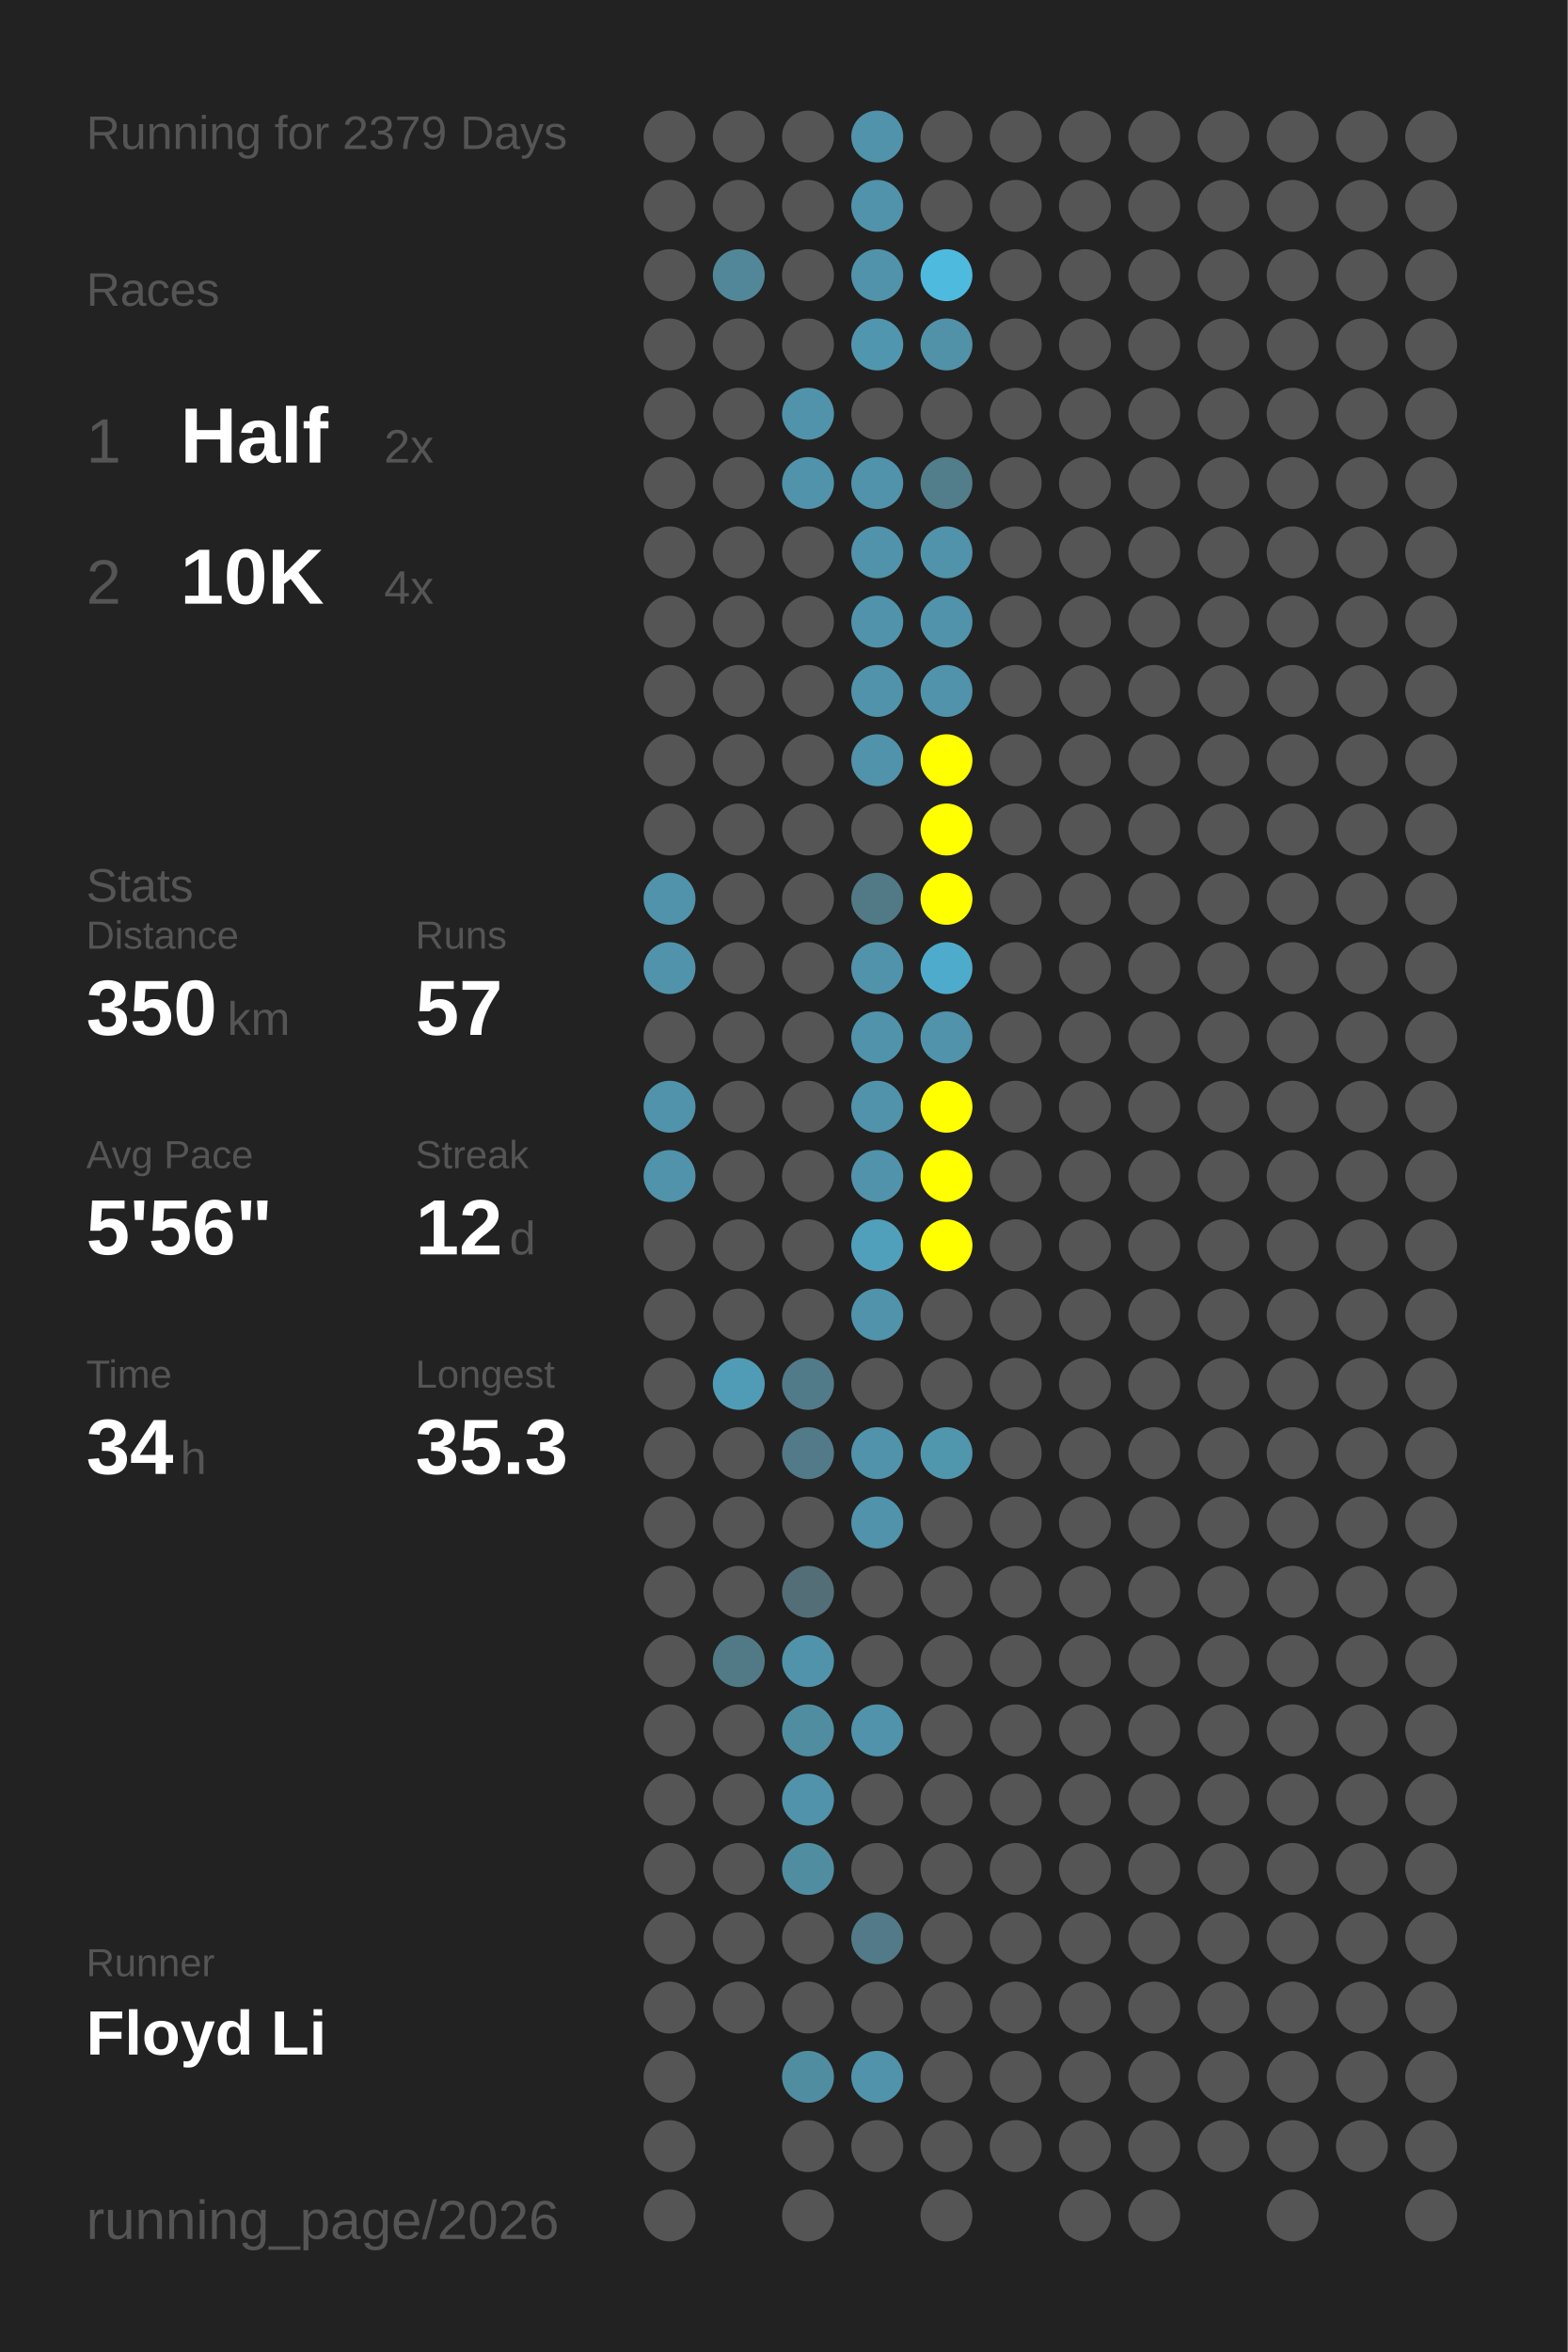
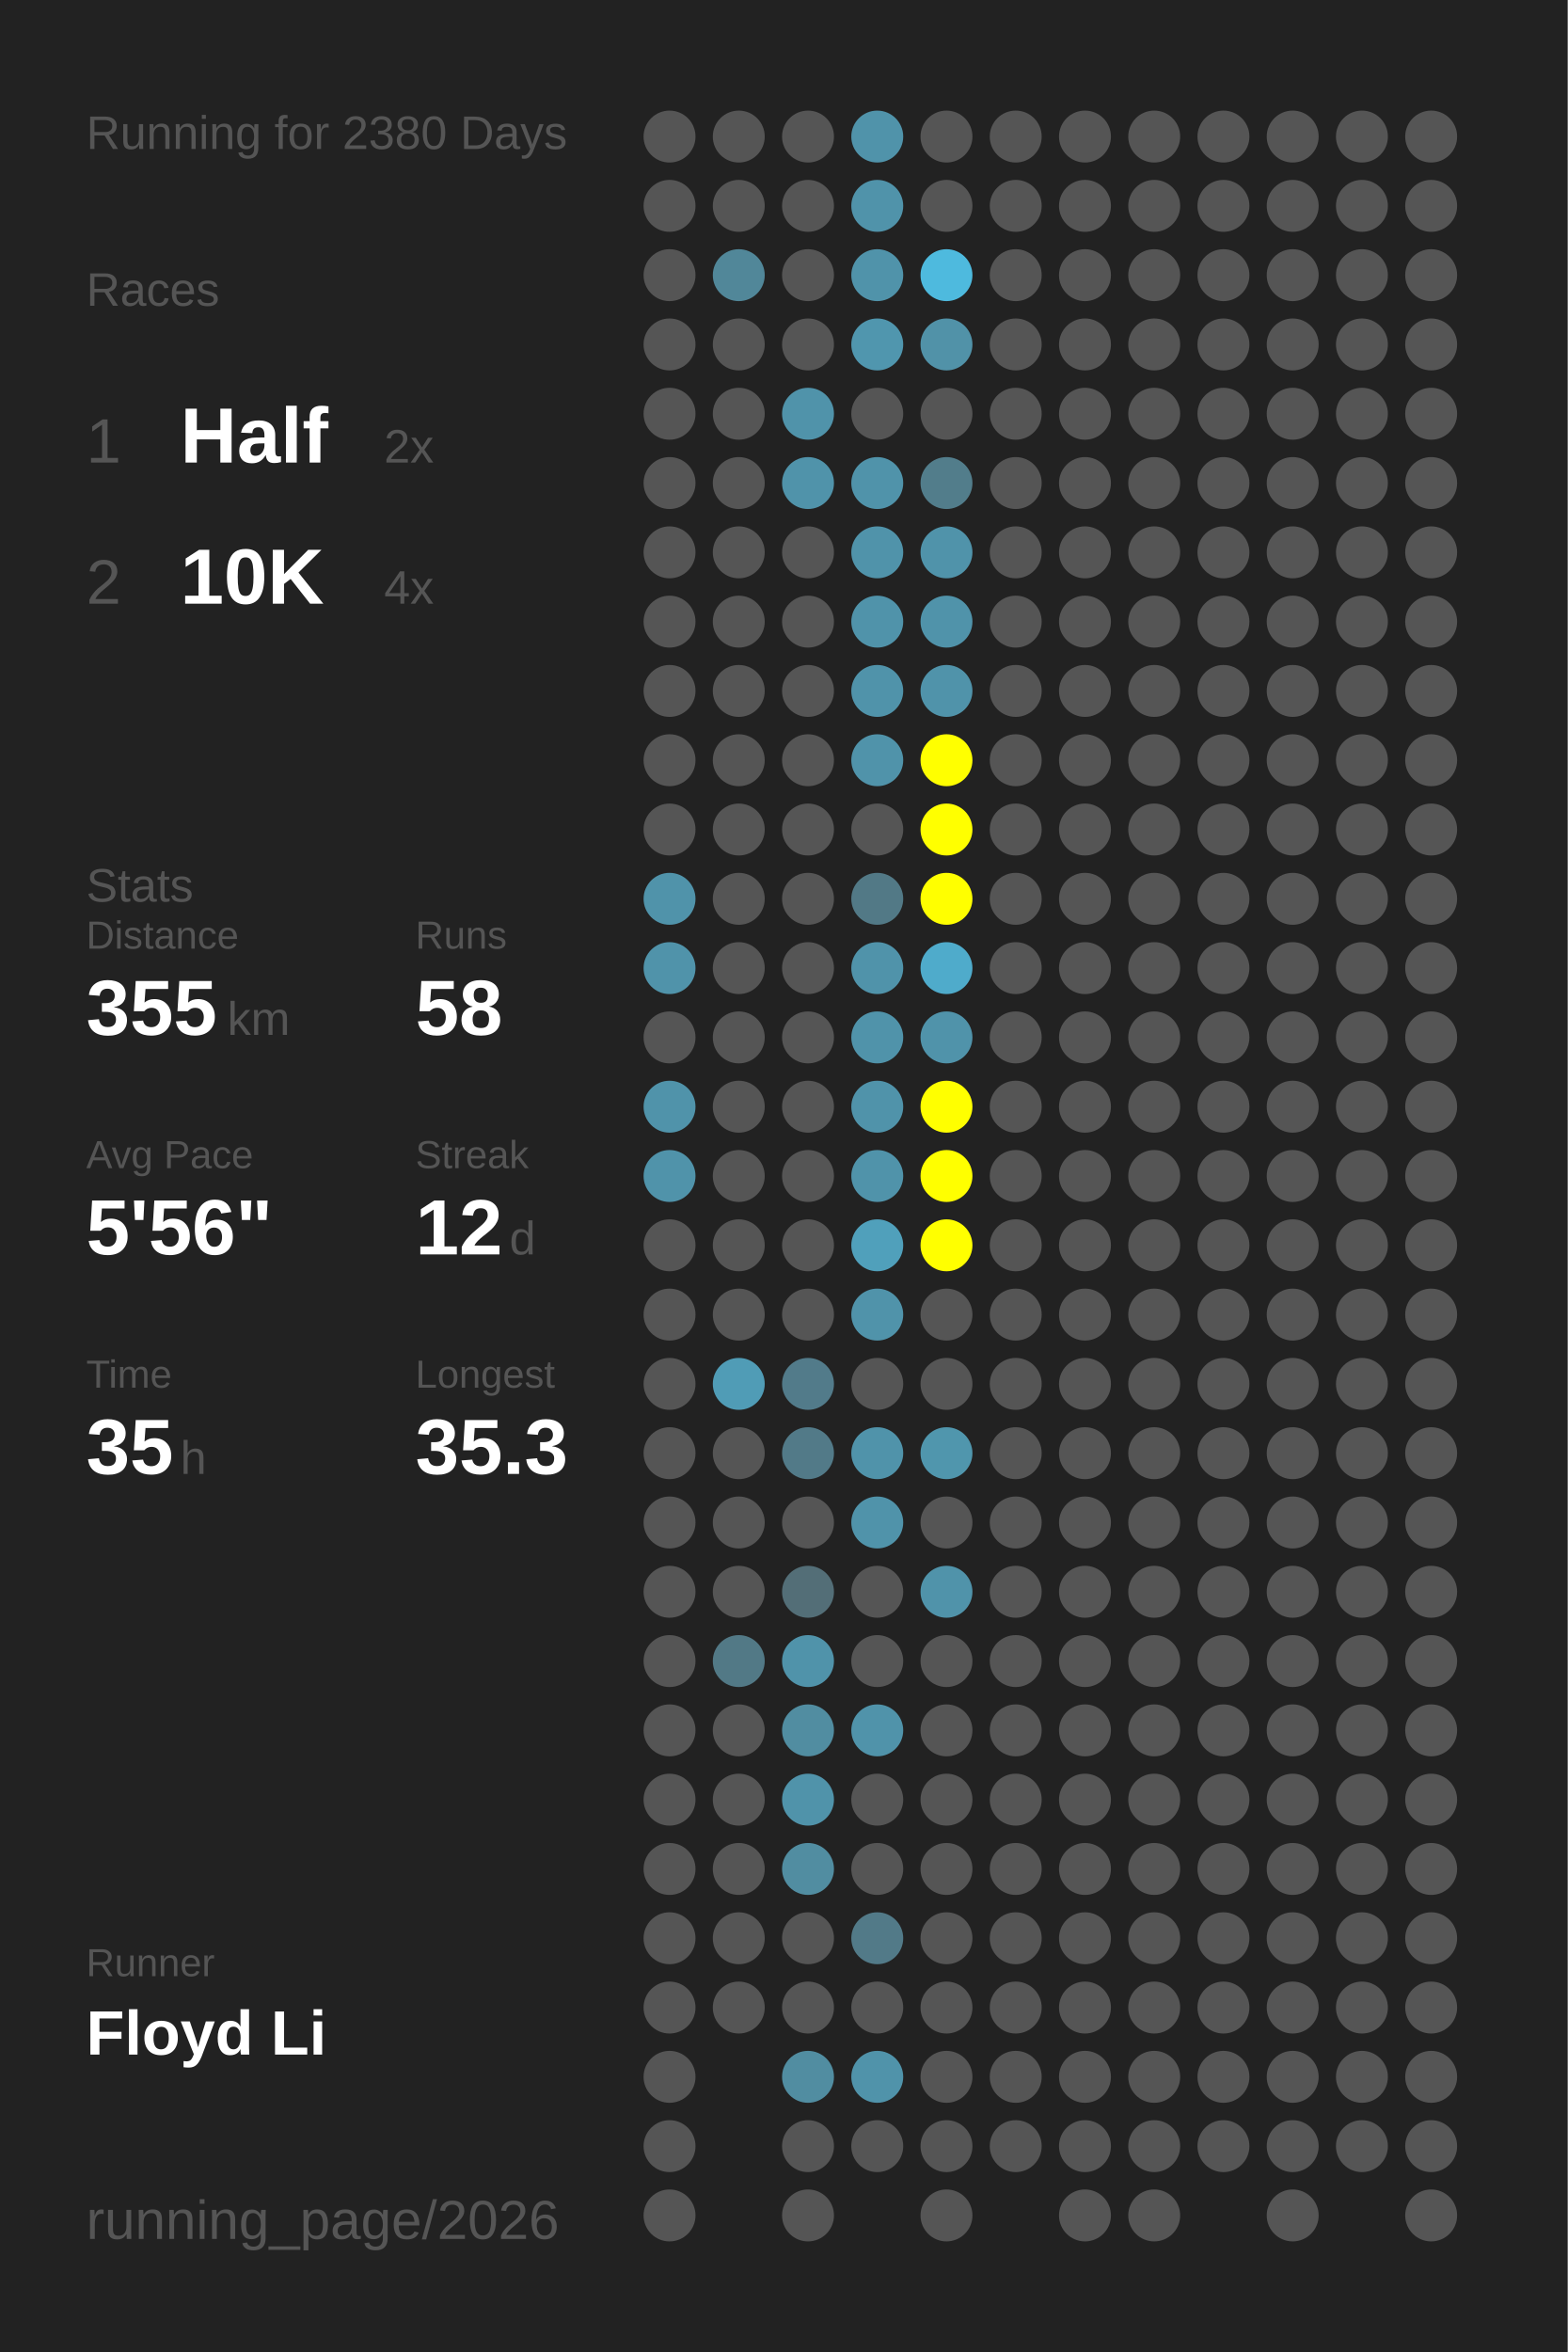
<svg xmlns="http://www.w3.org/2000/svg" baseProfile="full" height="300mm" version="1.1" viewBox="0,0,200,300" width="200mm">
  <defs />
  <rect fill="#222222" height="300" width="200" x="0" y="0" />
-   <text fill="#555555" style="font-size:6px; font-family:Arial;" x="11" y="19">Running for 2379 Days</text>
+   <text fill="#555555" style="font-size:6px; font-family:Arial;" x="11" y="19">Running for 2380 Days</text>
  <text fill="#555555" style="font-size:6px; font-family:Arial;" x="11" y="39">Races</text>
  <text fill="#555555" style="font-size:8px; font-family:Arial;" x="11" y="59">1</text>
  <text fill="#FFFFFF" style="font-size:10px; font-family:Arial; font-weight:bold;" x="23" y="59">Half</text>
  <text fill="#555555" style="font-size:6px; font-family:Arial;" x="49" y="59">2x</text>
  <text fill="#555555" style="font-size:8px; font-family:Arial;" x="11" y="77">2</text>
  <text fill="#FFFFFF" style="font-size:10px; font-family:Arial; font-weight:bold;" x="23" y="77">10K</text>
  <text fill="#555555" style="font-size:6px; font-family:Arial;" x="49" y="77">4x</text>
  <text fill="#555555" style="font-size:6px; font-family:Arial;" x="11" y="115">Stats</text>
  <text fill="#555555" style="font-size:5px; font-family:Arial;" x="11" y="121">Distance</text>
-   <text fill="#FFFFFF" style="font-size:10px; font-family:Arial; font-weight:bold;" x="11" y="132">350</text>
+   <text fill="#FFFFFF" style="font-size:10px; font-family:Arial; font-weight:bold;" x="11" y="132">355</text>
  <text fill="#555555" style="font-size:6px; font-family:Arial;" x="29" y="132">km</text>
  <text fill="#555555" style="font-size:5px; font-family:Arial;" x="53" y="121">Runs</text>
-   <text fill="#FFFFFF" style="font-size:10px; font-family:Arial; font-weight:bold;" x="53" y="132">57</text>
+   <text fill="#FFFFFF" style="font-size:10px; font-family:Arial; font-weight:bold;" x="53" y="132">58</text>
  <text fill="#555555" style="font-size:5px; font-family:Arial;" x="11" y="149">Avg Pace</text>
  <text fill="#FFFFFF" style="font-size:10px; font-family:Arial; font-weight:bold;" x="11" y="160">5'56"</text>
  <text fill="#555555" style="font-size:5px; font-family:Arial;" x="53" y="149">Streak</text>
  <text fill="#FFFFFF" style="font-size:10px; font-family:Arial; font-weight:bold;" x="53" y="160">12</text>
  <text fill="#555555" style="font-size:6px; font-family:Arial;" x="65" y="160">d</text>
  <text fill="#555555" style="font-size:5px; font-family:Arial;" x="11" y="177">Time</text>
-   <text fill="#FFFFFF" style="font-size:10px; font-family:Arial; font-weight:bold;" x="11" y="188">34</text>
+   <text fill="#FFFFFF" style="font-size:10px; font-family:Arial; font-weight:bold;" x="11" y="188">35</text>
  <text fill="#555555" style="font-size:6px; font-family:Arial;" x="23" y="188">h</text>
  <text fill="#555555" style="font-size:5px; font-family:Arial;" x="53" y="177">Longest</text>
  <text fill="#FFFFFF" style="font-size:10px; font-family:Arial; font-weight:bold;" x="53" y="188">35.3</text>
  <text fill="#555555" style="font-size:5px; font-family:Arial;" x="11" y="252.065">Runner</text>
  <text fill="#FFFFFF" style="font-size:8px; font-family:Arial; font-weight:bold;" x="11" y="262.065">Floyd Li</text>
  <text fill="#555555" style="font-size:7px; font-family:Arial;" x="11" y="285.581">running_page/2026</text>
  <circle cx="85.417" cy="17.419" fill="#555555" r="3.312" />
  <circle cx="85.417" cy="26.258" fill="#555555" r="3.312" />
  <circle cx="85.417" cy="35.097" fill="#555555" r="3.312" />
  <circle cx="85.417" cy="43.935" fill="#555555" r="3.312" />
  <circle cx="85.417" cy="52.774" fill="#555555" r="3.312" />
  <circle cx="85.417" cy="61.613" fill="#555555" r="3.312" />
  <circle cx="85.417" cy="70.452" fill="#555555" r="3.312" />
  <circle cx="85.417" cy="79.29" fill="#555555" r="3.312" />
  <circle cx="85.417" cy="88.129" fill="#555555" r="3.312" />
  <circle cx="85.417" cy="96.968" fill="#555555" r="3.312" />
  <circle cx="85.417" cy="105.806" fill="#555555" r="3.312" />
  <circle cx="85.417" cy="114.645" fill="#5093aa" r="3.312" />
  <circle cx="85.417" cy="123.484" fill="#5093aa" r="3.312" />
  <circle cx="85.417" cy="132.323" fill="#555555" r="3.312" />
  <circle cx="85.417" cy="141.161" fill="#5093aa" r="3.312" />
  <circle cx="85.417" cy="150" fill="#5093aa" r="3.312" />
  <circle cx="85.417" cy="158.839" fill="#555555" r="3.312" />
  <circle cx="85.417" cy="167.677" fill="#555555" r="3.312" />
  <circle cx="85.417" cy="176.516" fill="#555555" r="3.312" />
  <circle cx="85.417" cy="185.355" fill="#555555" r="3.312" />
  <circle cx="85.417" cy="194.194" fill="#555555" r="3.312" />
  <circle cx="85.417" cy="203.032" fill="#555555" r="3.312" />
  <circle cx="85.417" cy="211.871" fill="#555555" r="3.312" />
  <circle cx="85.417" cy="220.71" fill="#555555" r="3.312" />
  <circle cx="85.417" cy="229.548" fill="#555555" r="3.312" />
  <circle cx="85.417" cy="238.387" fill="#555555" r="3.312" />
  <circle cx="85.417" cy="247.226" fill="#555555" r="3.312" />
  <circle cx="85.417" cy="256.065" fill="#555555" r="3.312" />
  <circle cx="85.417" cy="264.903" fill="#555555" r="3.312" />
  <circle cx="85.417" cy="273.742" fill="#555555" r="3.312" />
  <circle cx="85.417" cy="282.581" fill="#555555" r="3.312" />
  <circle cx="94.25" cy="17.419" fill="#555555" r="3.312" />
  <circle cx="94.25" cy="26.258" fill="#555555" r="3.312" />
  <circle cx="94.25" cy="35.097" fill="#518799" r="3.312" />
  <circle cx="94.25" cy="43.935" fill="#555555" r="3.312" />
  <circle cx="94.25" cy="52.774" fill="#555555" r="3.312" />
  <circle cx="94.25" cy="61.613" fill="#555555" r="3.312" />
  <circle cx="94.25" cy="70.452" fill="#555555" r="3.312" />
  <circle cx="94.25" cy="79.29" fill="#555555" r="3.312" />
  <circle cx="94.25" cy="88.129" fill="#555555" r="3.312" />
  <circle cx="94.25" cy="96.968" fill="#555555" r="3.312" />
  <circle cx="94.25" cy="105.806" fill="#555555" r="3.312" />
  <circle cx="94.25" cy="114.645" fill="#555555" r="3.312" />
  <circle cx="94.25" cy="123.484" fill="#555555" r="3.312" />
  <circle cx="94.25" cy="132.323" fill="#555555" r="3.312" />
  <circle cx="94.25" cy="141.161" fill="#555555" r="3.312" />
  <circle cx="94.25" cy="150" fill="#555555" r="3.312" />
  <circle cx="94.25" cy="158.839" fill="#555555" r="3.312" />
  <circle cx="94.25" cy="167.677" fill="#555555" r="3.312" />
  <circle cx="94.25" cy="176.516" fill="#509cb6" r="3.312" />
  <circle cx="94.25" cy="185.355" fill="#555555" r="3.312" />
  <circle cx="94.25" cy="194.194" fill="#555555" r="3.312" />
  <circle cx="94.25" cy="203.032" fill="#555555" r="3.312" />
  <circle cx="94.25" cy="211.871" fill="#527986" r="3.312" />
  <circle cx="94.25" cy="220.71" fill="#555555" r="3.312" />
  <circle cx="94.25" cy="229.548" fill="#555555" r="3.312" />
  <circle cx="94.25" cy="238.387" fill="#555555" r="3.312" />
  <circle cx="94.25" cy="247.226" fill="#555555" r="3.312" />
  <circle cx="94.25" cy="256.065" fill="#555555" r="3.312" />
  <circle cx="103.083" cy="17.419" fill="#555555" r="3.312" />
  <circle cx="103.083" cy="26.258" fill="#555555" r="3.312" />
  <circle cx="103.083" cy="35.097" fill="#555555" r="3.312" />
  <circle cx="103.083" cy="43.935" fill="#555555" r="3.312" />
  <circle cx="103.083" cy="52.774" fill="#5093aa" r="3.312" />
  <circle cx="103.083" cy="61.613" fill="#5093aa" r="3.312" />
  <circle cx="103.083" cy="70.452" fill="#555555" r="3.312" />
  <circle cx="103.083" cy="79.29" fill="#555555" r="3.312" />
  <circle cx="103.083" cy="88.129" fill="#555555" r="3.312" />
  <circle cx="103.083" cy="96.968" fill="#555555" r="3.312" />
  <circle cx="103.083" cy="105.806" fill="#555555" r="3.312" />
  <circle cx="103.083" cy="114.645" fill="#555555" r="3.312" />
  <circle cx="103.083" cy="123.484" fill="#555555" r="3.312" />
  <circle cx="103.083" cy="132.323" fill="#555555" r="3.312" />
  <circle cx="103.083" cy="141.161" fill="#555555" r="3.312" />
  <circle cx="103.083" cy="150" fill="#555555" r="3.312" />
  <circle cx="103.083" cy="158.839" fill="#555555" r="3.312" />
  <circle cx="103.083" cy="167.677" fill="#555555" r="3.312" />
  <circle cx="103.083" cy="176.516" fill="#527b8a" r="3.312" />
  <circle cx="103.083" cy="185.355" fill="#527a88" r="3.312" />
  <circle cx="103.083" cy="194.194" fill="#555555" r="3.312" />
  <circle cx="103.083" cy="203.032" fill="#536e77" r="3.312" />
  <circle cx="103.083" cy="211.871" fill="#5093aa" r="3.312" />
  <circle cx="103.083" cy="220.71" fill="#518da1" r="3.312" />
  <circle cx="103.083" cy="229.548" fill="#5093aa" r="3.312" />
  <circle cx="103.083" cy="238.387" fill="#518da1" r="3.312" />
  <circle cx="103.083" cy="247.226" fill="#555555" r="3.312" />
  <circle cx="103.083" cy="256.065" fill="#555555" r="3.312" />
  <circle cx="103.083" cy="264.903" fill="#518da1" r="3.312" />
  <circle cx="103.083" cy="273.742" fill="#555555" r="3.312" />
  <circle cx="103.083" cy="282.581" fill="#555555" r="3.312" />
  <circle cx="111.917" cy="17.419" fill="#5093aa" r="3.312" />
  <circle cx="111.917" cy="26.258" fill="#5093aa" r="3.312" />
  <circle cx="111.917" cy="35.097" fill="#5093aa" r="3.312" />
  <circle cx="111.917" cy="43.935" fill="#5096ae" r="3.312" />
  <circle cx="111.917" cy="52.774" fill="#555555" r="3.312" />
  <circle cx="111.917" cy="61.613" fill="#5093aa" r="3.312" />
  <circle cx="111.917" cy="70.452" fill="#5093aa" r="3.312" />
  <circle cx="111.917" cy="79.29" fill="#5093aa" r="3.312" />
  <circle cx="111.917" cy="88.129" fill="#5093aa" r="3.312" />
  <circle cx="111.917" cy="96.968" fill="#5093aa" r="3.312" />
  <circle cx="111.917" cy="105.806" fill="#555555" r="3.312" />
  <circle cx="111.917" cy="114.645" fill="#527986" r="3.312" />
  <circle cx="111.917" cy="123.484" fill="#5093aa" r="3.312" />
  <circle cx="111.917" cy="132.323" fill="#5093aa" r="3.312" />
  <circle cx="111.917" cy="141.161" fill="#5093aa" r="3.312" />
  <circle cx="111.917" cy="150" fill="#5093aa" r="3.312" />
  <circle cx="111.917" cy="158.839" fill="#50a0bb" r="3.312" />
  <circle cx="111.917" cy="167.677" fill="#5093aa" r="3.312" />
  <circle cx="111.917" cy="176.516" fill="#555555" r="3.312" />
  <circle cx="111.917" cy="185.355" fill="#5093aa" r="3.312" />
  <circle cx="111.917" cy="194.194" fill="#5093aa" r="3.312" />
  <circle cx="111.917" cy="203.032" fill="#555555" r="3.312" />
  <circle cx="111.917" cy="211.871" fill="#555555" r="3.312" />
  <circle cx="111.917" cy="220.71" fill="#5093aa" r="3.312" />
  <circle cx="111.917" cy="229.548" fill="#555555" r="3.312" />
  <circle cx="111.917" cy="238.387" fill="#555555" r="3.312" />
  <circle cx="111.917" cy="247.226" fill="#527a88" r="3.312" />
  <circle cx="111.917" cy="256.065" fill="#555555" r="3.312" />
  <circle cx="111.917" cy="264.903" fill="#5093aa" r="3.312" />
  <circle cx="111.917" cy="273.742" fill="#555555" r="3.312" />
  <circle cx="120.75" cy="17.419" fill="#555555" r="3.312" />
  <circle cx="120.75" cy="26.258" fill="#555555" r="3.312" />
  <circle cx="120.75" cy="35.097" fill="#4ebade" r="3.312" />
  <circle cx="120.75" cy="43.935" fill="#5192a8" r="3.312" />
  <circle cx="120.75" cy="52.774" fill="#555555" r="3.312" />
  <circle cx="120.75" cy="61.613" fill="#527d8b" r="3.312" />
  <circle cx="120.75" cy="70.452" fill="#5093aa" r="3.312" />
  <circle cx="120.75" cy="79.29" fill="#5093aa" r="3.312" />
  <circle cx="120.75" cy="88.129" fill="#5093aa" r="3.312" />
  <circle cx="120.75" cy="96.968" fill="#FFFF00" r="3.312" />
  <circle cx="120.75" cy="105.806" fill="#FFFF00" r="3.312" />
  <circle cx="120.75" cy="114.645" fill="#FFFF00" r="3.312" />
  <circle cx="120.75" cy="123.484" fill="#4fabcb" r="3.312" />
  <circle cx="120.75" cy="132.323" fill="#5093aa" r="3.312" />
  <circle cx="120.75" cy="141.161" fill="#FFFF00" r="3.312" />
  <circle cx="120.75" cy="150" fill="#FFFF00" r="3.312" />
  <circle cx="120.75" cy="158.839" fill="#FFFF00" r="3.312" />
  <circle cx="120.75" cy="167.677" fill="#555555" r="3.312" />
  <circle cx="120.75" cy="176.516" fill="#555555" r="3.312" />
  <circle cx="120.75" cy="185.355" fill="#5096ad" r="3.312" />
  <circle cx="120.75" cy="194.194" fill="#555555" r="3.312" />
-   <circle cx="120.75" cy="203.032" fill="#555555" r="3.312" />
+   <circle cx="120.75" cy="203.032" fill="#5093aa" r="3.312" />
  <circle cx="120.75" cy="211.871" fill="#555555" r="3.312" />
  <circle cx="120.75" cy="220.71" fill="#555555" r="3.312" />
  <circle cx="120.75" cy="229.548" fill="#555555" r="3.312" />
  <circle cx="120.75" cy="238.387" fill="#555555" r="3.312" />
  <circle cx="120.75" cy="247.226" fill="#555555" r="3.312" />
  <circle cx="120.75" cy="256.065" fill="#555555" r="3.312" />
  <circle cx="120.75" cy="264.903" fill="#555555" r="3.312" />
  <circle cx="120.75" cy="273.742" fill="#555555" r="3.312" />
  <circle cx="120.75" cy="282.581" fill="#555555" r="3.312" />
  <circle cx="129.583" cy="17.419" fill="#555555" r="3.312" />
  <circle cx="129.583" cy="26.258" fill="#555555" r="3.312" />
  <circle cx="129.583" cy="35.097" fill="#555555" r="3.312" />
  <circle cx="129.583" cy="43.935" fill="#555555" r="3.312" />
  <circle cx="129.583" cy="52.774" fill="#555555" r="3.312" />
  <circle cx="129.583" cy="61.613" fill="#555555" r="3.312" />
  <circle cx="129.583" cy="70.452" fill="#555555" r="3.312" />
  <circle cx="129.583" cy="79.29" fill="#555555" r="3.312" />
  <circle cx="129.583" cy="88.129" fill="#555555" r="3.312" />
  <circle cx="129.583" cy="96.968" fill="#555555" r="3.312" />
  <circle cx="129.583" cy="105.806" fill="#555555" r="3.312" />
  <circle cx="129.583" cy="114.645" fill="#555555" r="3.312" />
  <circle cx="129.583" cy="123.484" fill="#555555" r="3.312" />
  <circle cx="129.583" cy="132.323" fill="#555555" r="3.312" />
  <circle cx="129.583" cy="141.161" fill="#555555" r="3.312" />
  <circle cx="129.583" cy="150" fill="#555555" r="3.312" />
  <circle cx="129.583" cy="158.839" fill="#555555" r="3.312" />
  <circle cx="129.583" cy="167.677" fill="#555555" r="3.312" />
  <circle cx="129.583" cy="176.516" fill="#555555" r="3.312" />
  <circle cx="129.583" cy="185.355" fill="#555555" r="3.312" />
  <circle cx="129.583" cy="194.194" fill="#555555" r="3.312" />
  <circle cx="129.583" cy="203.032" fill="#555555" r="3.312" />
  <circle cx="129.583" cy="211.871" fill="#555555" r="3.312" />
  <circle cx="129.583" cy="220.71" fill="#555555" r="3.312" />
  <circle cx="129.583" cy="229.548" fill="#555555" r="3.312" />
  <circle cx="129.583" cy="238.387" fill="#555555" r="3.312" />
  <circle cx="129.583" cy="247.226" fill="#555555" r="3.312" />
  <circle cx="129.583" cy="256.065" fill="#555555" r="3.312" />
  <circle cx="129.583" cy="264.903" fill="#555555" r="3.312" />
  <circle cx="129.583" cy="273.742" fill="#555555" r="3.312" />
  <circle cx="138.417" cy="17.419" fill="#555555" r="3.312" />
  <circle cx="138.417" cy="26.258" fill="#555555" r="3.312" />
  <circle cx="138.417" cy="35.097" fill="#555555" r="3.312" />
  <circle cx="138.417" cy="43.935" fill="#555555" r="3.312" />
  <circle cx="138.417" cy="52.774" fill="#555555" r="3.312" />
  <circle cx="138.417" cy="61.613" fill="#555555" r="3.312" />
  <circle cx="138.417" cy="70.452" fill="#555555" r="3.312" />
  <circle cx="138.417" cy="79.29" fill="#555555" r="3.312" />
  <circle cx="138.417" cy="88.129" fill="#555555" r="3.312" />
  <circle cx="138.417" cy="96.968" fill="#555555" r="3.312" />
  <circle cx="138.417" cy="105.806" fill="#555555" r="3.312" />
  <circle cx="138.417" cy="114.645" fill="#555555" r="3.312" />
  <circle cx="138.417" cy="123.484" fill="#555555" r="3.312" />
  <circle cx="138.417" cy="132.323" fill="#555555" r="3.312" />
  <circle cx="138.417" cy="141.161" fill="#555555" r="3.312" />
  <circle cx="138.417" cy="150" fill="#555555" r="3.312" />
  <circle cx="138.417" cy="158.839" fill="#555555" r="3.312" />
  <circle cx="138.417" cy="167.677" fill="#555555" r="3.312" />
  <circle cx="138.417" cy="176.516" fill="#555555" r="3.312" />
  <circle cx="138.417" cy="185.355" fill="#555555" r="3.312" />
  <circle cx="138.417" cy="194.194" fill="#555555" r="3.312" />
  <circle cx="138.417" cy="203.032" fill="#555555" r="3.312" />
  <circle cx="138.417" cy="211.871" fill="#555555" r="3.312" />
  <circle cx="138.417" cy="220.71" fill="#555555" r="3.312" />
  <circle cx="138.417" cy="229.548" fill="#555555" r="3.312" />
  <circle cx="138.417" cy="238.387" fill="#555555" r="3.312" />
  <circle cx="138.417" cy="247.226" fill="#555555" r="3.312" />
  <circle cx="138.417" cy="256.065" fill="#555555" r="3.312" />
  <circle cx="138.417" cy="264.903" fill="#555555" r="3.312" />
  <circle cx="138.417" cy="273.742" fill="#555555" r="3.312" />
  <circle cx="138.417" cy="282.581" fill="#555555" r="3.312" />
  <circle cx="147.25" cy="17.419" fill="#555555" r="3.312" />
  <circle cx="147.25" cy="26.258" fill="#555555" r="3.312" />
  <circle cx="147.25" cy="35.097" fill="#555555" r="3.312" />
  <circle cx="147.25" cy="43.935" fill="#555555" r="3.312" />
  <circle cx="147.25" cy="52.774" fill="#555555" r="3.312" />
  <circle cx="147.25" cy="61.613" fill="#555555" r="3.312" />
  <circle cx="147.25" cy="70.452" fill="#555555" r="3.312" />
  <circle cx="147.25" cy="79.29" fill="#555555" r="3.312" />
  <circle cx="147.25" cy="88.129" fill="#555555" r="3.312" />
  <circle cx="147.25" cy="96.968" fill="#555555" r="3.312" />
  <circle cx="147.25" cy="105.806" fill="#555555" r="3.312" />
  <circle cx="147.25" cy="114.645" fill="#555555" r="3.312" />
  <circle cx="147.25" cy="123.484" fill="#555555" r="3.312" />
  <circle cx="147.25" cy="132.323" fill="#555555" r="3.312" />
  <circle cx="147.25" cy="141.161" fill="#555555" r="3.312" />
  <circle cx="147.25" cy="150" fill="#555555" r="3.312" />
  <circle cx="147.25" cy="158.839" fill="#555555" r="3.312" />
  <circle cx="147.25" cy="167.677" fill="#555555" r="3.312" />
  <circle cx="147.25" cy="176.516" fill="#555555" r="3.312" />
  <circle cx="147.25" cy="185.355" fill="#555555" r="3.312" />
  <circle cx="147.25" cy="194.194" fill="#555555" r="3.312" />
  <circle cx="147.25" cy="203.032" fill="#555555" r="3.312" />
  <circle cx="147.25" cy="211.871" fill="#555555" r="3.312" />
  <circle cx="147.25" cy="220.71" fill="#555555" r="3.312" />
  <circle cx="147.25" cy="229.548" fill="#555555" r="3.312" />
  <circle cx="147.25" cy="238.387" fill="#555555" r="3.312" />
  <circle cx="147.25" cy="247.226" fill="#555555" r="3.312" />
  <circle cx="147.25" cy="256.065" fill="#555555" r="3.312" />
  <circle cx="147.25" cy="264.903" fill="#555555" r="3.312" />
  <circle cx="147.25" cy="273.742" fill="#555555" r="3.312" />
  <circle cx="147.25" cy="282.581" fill="#555555" r="3.312" />
  <circle cx="156.083" cy="17.419" fill="#555555" r="3.312" />
  <circle cx="156.083" cy="26.258" fill="#555555" r="3.312" />
  <circle cx="156.083" cy="35.097" fill="#555555" r="3.312" />
  <circle cx="156.083" cy="43.935" fill="#555555" r="3.312" />
  <circle cx="156.083" cy="52.774" fill="#555555" r="3.312" />
  <circle cx="156.083" cy="61.613" fill="#555555" r="3.312" />
  <circle cx="156.083" cy="70.452" fill="#555555" r="3.312" />
  <circle cx="156.083" cy="79.29" fill="#555555" r="3.312" />
  <circle cx="156.083" cy="88.129" fill="#555555" r="3.312" />
  <circle cx="156.083" cy="96.968" fill="#555555" r="3.312" />
  <circle cx="156.083" cy="105.806" fill="#555555" r="3.312" />
  <circle cx="156.083" cy="114.645" fill="#555555" r="3.312" />
  <circle cx="156.083" cy="123.484" fill="#555555" r="3.312" />
  <circle cx="156.083" cy="132.323" fill="#555555" r="3.312" />
  <circle cx="156.083" cy="141.161" fill="#555555" r="3.312" />
  <circle cx="156.083" cy="150" fill="#555555" r="3.312" />
  <circle cx="156.083" cy="158.839" fill="#555555" r="3.312" />
  <circle cx="156.083" cy="167.677" fill="#555555" r="3.312" />
  <circle cx="156.083" cy="176.516" fill="#555555" r="3.312" />
  <circle cx="156.083" cy="185.355" fill="#555555" r="3.312" />
  <circle cx="156.083" cy="194.194" fill="#555555" r="3.312" />
  <circle cx="156.083" cy="203.032" fill="#555555" r="3.312" />
  <circle cx="156.083" cy="211.871" fill="#555555" r="3.312" />
  <circle cx="156.083" cy="220.71" fill="#555555" r="3.312" />
  <circle cx="156.083" cy="229.548" fill="#555555" r="3.312" />
  <circle cx="156.083" cy="238.387" fill="#555555" r="3.312" />
  <circle cx="156.083" cy="247.226" fill="#555555" r="3.312" />
  <circle cx="156.083" cy="256.065" fill="#555555" r="3.312" />
  <circle cx="156.083" cy="264.903" fill="#555555" r="3.312" />
  <circle cx="156.083" cy="273.742" fill="#555555" r="3.312" />
  <circle cx="164.917" cy="17.419" fill="#555555" r="3.312" />
  <circle cx="164.917" cy="26.258" fill="#555555" r="3.312" />
  <circle cx="164.917" cy="35.097" fill="#555555" r="3.312" />
  <circle cx="164.917" cy="43.935" fill="#555555" r="3.312" />
  <circle cx="164.917" cy="52.774" fill="#555555" r="3.312" />
  <circle cx="164.917" cy="61.613" fill="#555555" r="3.312" />
  <circle cx="164.917" cy="70.452" fill="#555555" r="3.312" />
  <circle cx="164.917" cy="79.29" fill="#555555" r="3.312" />
  <circle cx="164.917" cy="88.129" fill="#555555" r="3.312" />
  <circle cx="164.917" cy="96.968" fill="#555555" r="3.312" />
  <circle cx="164.917" cy="105.806" fill="#555555" r="3.312" />
  <circle cx="164.917" cy="114.645" fill="#555555" r="3.312" />
  <circle cx="164.917" cy="123.484" fill="#555555" r="3.312" />
  <circle cx="164.917" cy="132.323" fill="#555555" r="3.312" />
  <circle cx="164.917" cy="141.161" fill="#555555" r="3.312" />
  <circle cx="164.917" cy="150" fill="#555555" r="3.312" />
  <circle cx="164.917" cy="158.839" fill="#555555" r="3.312" />
  <circle cx="164.917" cy="167.677" fill="#555555" r="3.312" />
  <circle cx="164.917" cy="176.516" fill="#555555" r="3.312" />
  <circle cx="164.917" cy="185.355" fill="#555555" r="3.312" />
  <circle cx="164.917" cy="194.194" fill="#555555" r="3.312" />
  <circle cx="164.917" cy="203.032" fill="#555555" r="3.312" />
  <circle cx="164.917" cy="211.871" fill="#555555" r="3.312" />
  <circle cx="164.917" cy="220.71" fill="#555555" r="3.312" />
  <circle cx="164.917" cy="229.548" fill="#555555" r="3.312" />
  <circle cx="164.917" cy="238.387" fill="#555555" r="3.312" />
  <circle cx="164.917" cy="247.226" fill="#555555" r="3.312" />
  <circle cx="164.917" cy="256.065" fill="#555555" r="3.312" />
  <circle cx="164.917" cy="264.903" fill="#555555" r="3.312" />
  <circle cx="164.917" cy="273.742" fill="#555555" r="3.312" />
  <circle cx="164.917" cy="282.581" fill="#555555" r="3.312" />
  <circle cx="173.75" cy="17.419" fill="#555555" r="3.312" />
  <circle cx="173.75" cy="26.258" fill="#555555" r="3.312" />
  <circle cx="173.75" cy="35.097" fill="#555555" r="3.312" />
  <circle cx="173.75" cy="43.935" fill="#555555" r="3.312" />
  <circle cx="173.75" cy="52.774" fill="#555555" r="3.312" />
  <circle cx="173.75" cy="61.613" fill="#555555" r="3.312" />
  <circle cx="173.75" cy="70.452" fill="#555555" r="3.312" />
  <circle cx="173.75" cy="79.29" fill="#555555" r="3.312" />
  <circle cx="173.75" cy="88.129" fill="#555555" r="3.312" />
  <circle cx="173.75" cy="96.968" fill="#555555" r="3.312" />
  <circle cx="173.75" cy="105.806" fill="#555555" r="3.312" />
  <circle cx="173.75" cy="114.645" fill="#555555" r="3.312" />
  <circle cx="173.75" cy="123.484" fill="#555555" r="3.312" />
  <circle cx="173.75" cy="132.323" fill="#555555" r="3.312" />
  <circle cx="173.75" cy="141.161" fill="#555555" r="3.312" />
  <circle cx="173.75" cy="150" fill="#555555" r="3.312" />
  <circle cx="173.75" cy="158.839" fill="#555555" r="3.312" />
  <circle cx="173.75" cy="167.677" fill="#555555" r="3.312" />
  <circle cx="173.75" cy="176.516" fill="#555555" r="3.312" />
  <circle cx="173.75" cy="185.355" fill="#555555" r="3.312" />
  <circle cx="173.75" cy="194.194" fill="#555555" r="3.312" />
  <circle cx="173.75" cy="203.032" fill="#555555" r="3.312" />
  <circle cx="173.75" cy="211.871" fill="#555555" r="3.312" />
  <circle cx="173.75" cy="220.71" fill="#555555" r="3.312" />
  <circle cx="173.75" cy="229.548" fill="#555555" r="3.312" />
  <circle cx="173.75" cy="238.387" fill="#555555" r="3.312" />
  <circle cx="173.75" cy="247.226" fill="#555555" r="3.312" />
  <circle cx="173.75" cy="256.065" fill="#555555" r="3.312" />
  <circle cx="173.75" cy="264.903" fill="#555555" r="3.312" />
  <circle cx="173.75" cy="273.742" fill="#555555" r="3.312" />
  <circle cx="182.583" cy="17.419" fill="#555555" r="3.312" />
  <circle cx="182.583" cy="26.258" fill="#555555" r="3.312" />
  <circle cx="182.583" cy="35.097" fill="#555555" r="3.312" />
  <circle cx="182.583" cy="43.935" fill="#555555" r="3.312" />
  <circle cx="182.583" cy="52.774" fill="#555555" r="3.312" />
  <circle cx="182.583" cy="61.613" fill="#555555" r="3.312" />
  <circle cx="182.583" cy="70.452" fill="#555555" r="3.312" />
  <circle cx="182.583" cy="79.29" fill="#555555" r="3.312" />
  <circle cx="182.583" cy="88.129" fill="#555555" r="3.312" />
  <circle cx="182.583" cy="96.968" fill="#555555" r="3.312" />
  <circle cx="182.583" cy="105.806" fill="#555555" r="3.312" />
  <circle cx="182.583" cy="114.645" fill="#555555" r="3.312" />
  <circle cx="182.583" cy="123.484" fill="#555555" r="3.312" />
  <circle cx="182.583" cy="132.323" fill="#555555" r="3.312" />
  <circle cx="182.583" cy="141.161" fill="#555555" r="3.312" />
  <circle cx="182.583" cy="150" fill="#555555" r="3.312" />
  <circle cx="182.583" cy="158.839" fill="#555555" r="3.312" />
  <circle cx="182.583" cy="167.677" fill="#555555" r="3.312" />
  <circle cx="182.583" cy="176.516" fill="#555555" r="3.312" />
  <circle cx="182.583" cy="185.355" fill="#555555" r="3.312" />
  <circle cx="182.583" cy="194.194" fill="#555555" r="3.312" />
  <circle cx="182.583" cy="203.032" fill="#555555" r="3.312" />
  <circle cx="182.583" cy="211.871" fill="#555555" r="3.312" />
  <circle cx="182.583" cy="220.71" fill="#555555" r="3.312" />
  <circle cx="182.583" cy="229.548" fill="#555555" r="3.312" />
  <circle cx="182.583" cy="238.387" fill="#555555" r="3.312" />
  <circle cx="182.583" cy="247.226" fill="#555555" r="3.312" />
  <circle cx="182.583" cy="256.065" fill="#555555" r="3.312" />
  <circle cx="182.583" cy="264.903" fill="#555555" r="3.312" />
  <circle cx="182.583" cy="273.742" fill="#555555" r="3.312" />
  <circle cx="182.583" cy="282.581" fill="#555555" r="3.312" />
</svg>
